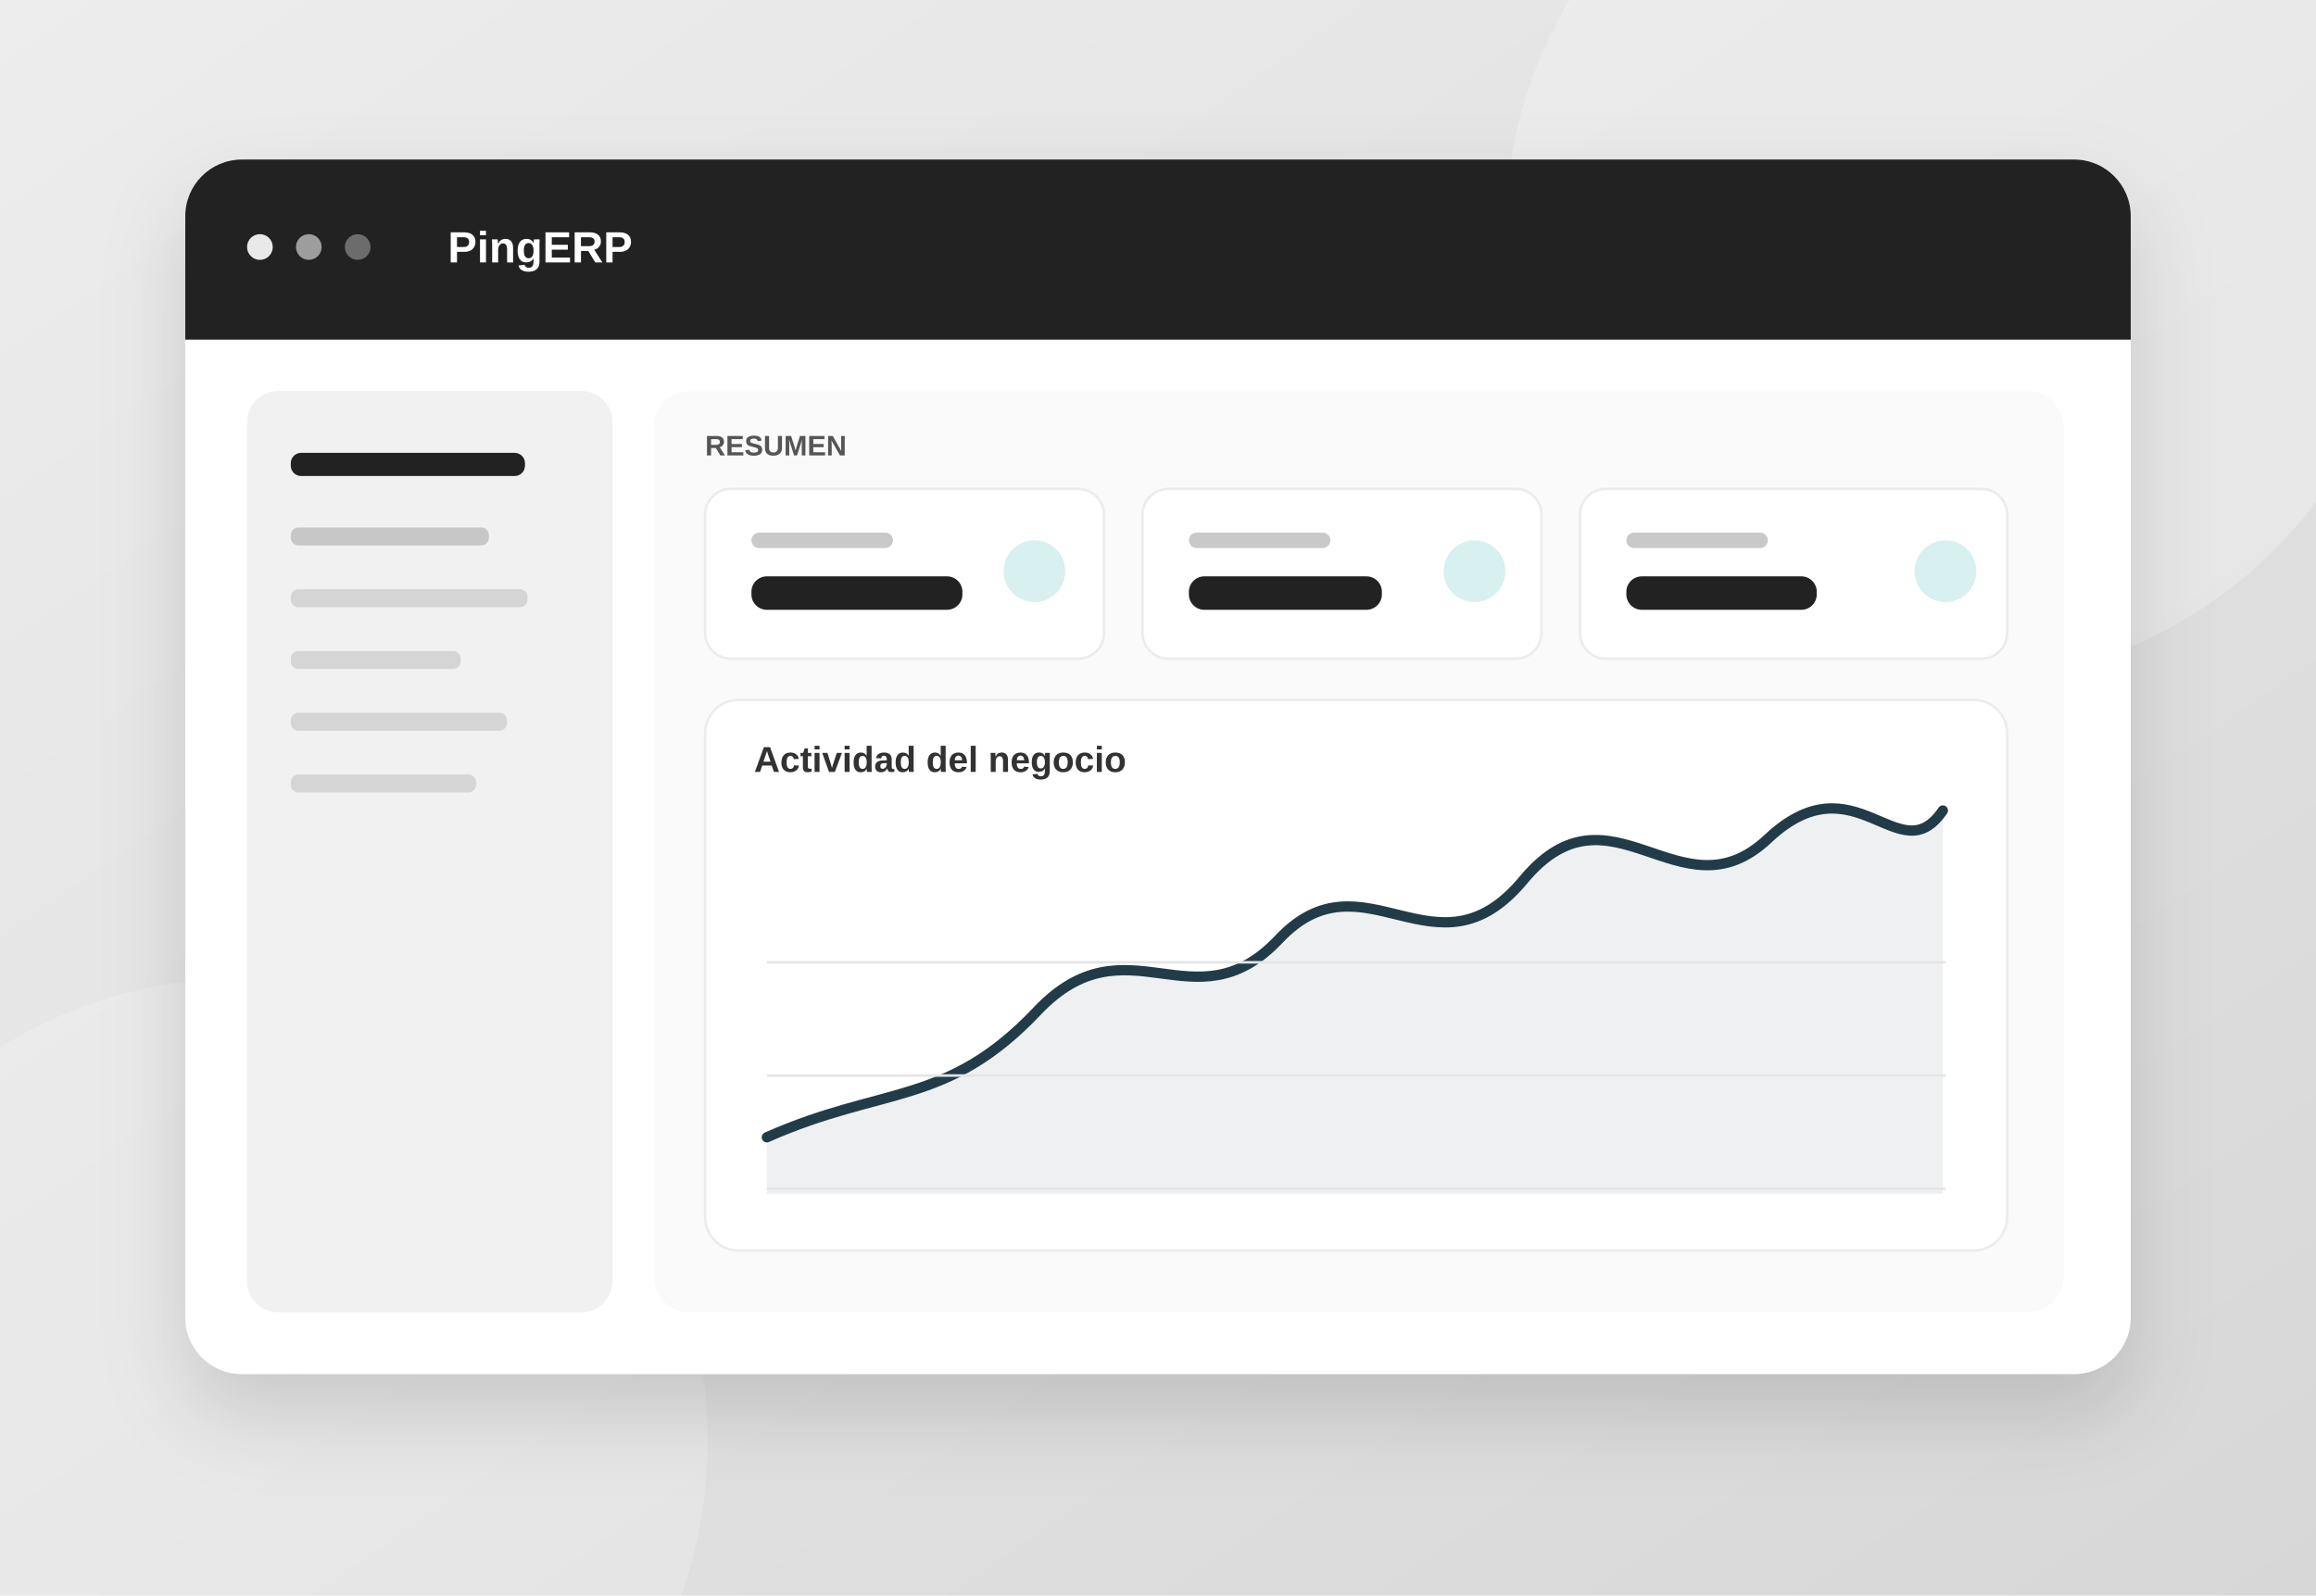
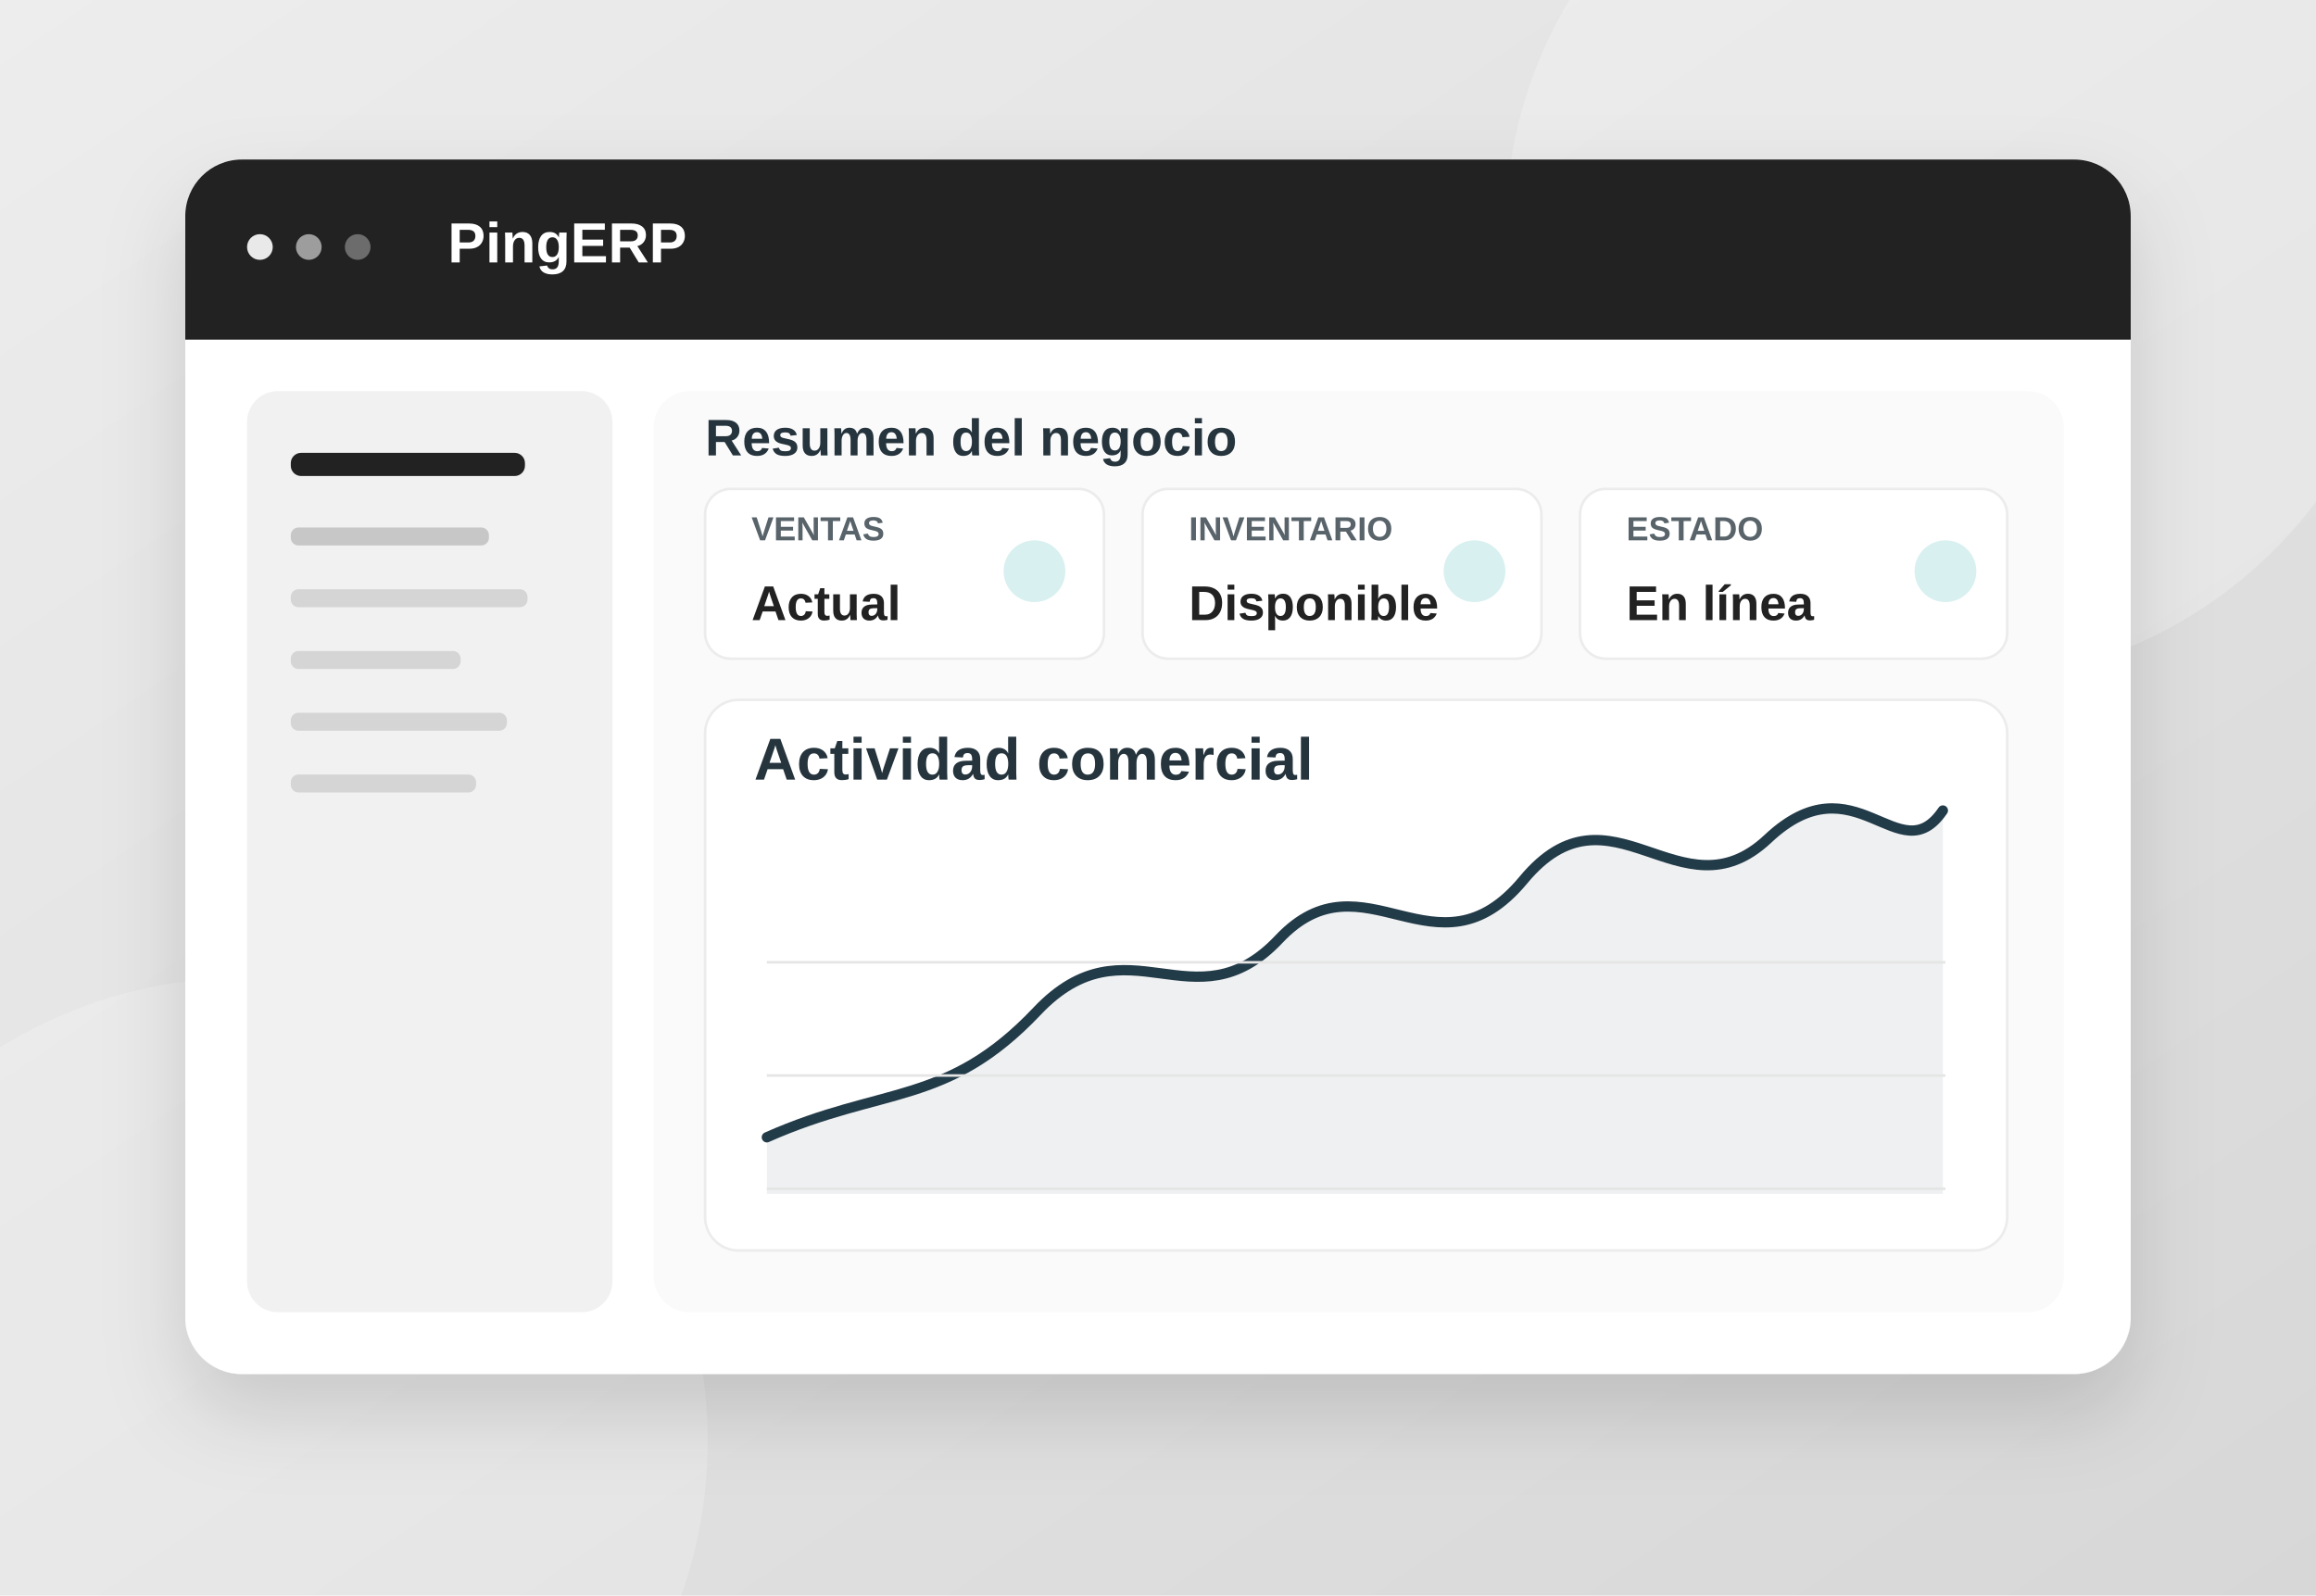
<svg xmlns="http://www.w3.org/2000/svg" viewBox="0 0 900 620" role="img" aria-label="PingERP">
  <defs>
    <linearGradient id="bg" x1="0" y1="0" x2="1" y2="1">
      <stop stop-color="#ededed" />
      <stop offset="1" stop-color="#d7d7d7" />
    </linearGradient>
    <linearGradient id="teal" x1="0" y1="0" x2="1" y2="1">
      <stop stop-color="#69d4d0" />
      <stop offset="1" stop-color="#2fa9a7" />
    </linearGradient>
    <filter id="shadow" x="-20%" y="-20%" width="150%" height="160%">
      <feDropShadow dx="0" dy="15" stdDeviation="16" flood-color="#151515" flood-opacity=".14" />
    </filter>
  </defs>
  <rect width="900" height="620" fill="url(#bg)" />
  <circle cx="760" cy="90" r="175" fill="#fff" opacity=".24" />
  <circle cx="95" cy="560" r="180" fill="#fff" opacity=".2" />
  <g filter="url(#shadow)">
    <rect x="72" y="62" width="756" height="472" rx="22" fill="#fff" />
    <path d="M94 62h712a22 22 0 0 1 22 22v48H72V84a22 22 0 0 1 22-22" fill="#202020" />
    <circle cx="101" cy="96" r="5" fill="#fff" opacity=".9" />
    <circle cx="120" cy="96" r="5" fill="#fff" opacity=".56" />
    <circle cx="139" cy="96" r="5" fill="#fff" opacity=".34" />
-     <text x="174" y="102" fill="#fff" font-family="Arial,sans-serif" font-size="17" font-weight="700">PingERP</text>
+     <text x="174" y="102" fill="#fff" font-family="Arial,sans-serif" font-size="22" font-weight="700">PingERP</text>
    <rect x="96" y="152" width="142" height="358" rx="12" fill="#f1f1f1" />
    <rect x="113" y="176" width="91" height="9" rx="4" fill="#202020" />
    <rect x="113" y="205" width="77" height="7" rx="3" fill="#c7c7c7" />
    <rect x="113" y="229" width="92" height="7" rx="3" fill="#d5d5d5" />
    <rect x="113" y="253" width="66" height="7" rx="3" fill="#d5d5d5" />
    <rect x="113" y="277" width="84" height="7" rx="3" fill="#d5d5d5" />
    <rect x="113" y="301" width="72" height="7" rx="3" fill="#d5d5d5" />
    <rect x="254" y="152" width="548" height="358" rx="14" fill="#fafafa" />
-     <text x="274" y="177" fill="#555" font-family="Arial,sans-serif" font-size="11" font-weight="700">RESUMEN</text>
+     <text x="274" y="177" fill="#26343d" font-family="Arial,sans-serif" font-size="20" font-weight="700">Resumen del negocio</text>
    <rect x="274" y="190" width="155" height="66" rx="10" fill="#fff" stroke="#ececec" />
    <rect x="444" y="190" width="155" height="66" rx="10" fill="#fff" stroke="#ececec" />
    <rect x="614" y="190" width="166" height="66" rx="10" fill="#fff" stroke="#ececec" />
-     <rect x="292" y="207" width="55" height="6" rx="3" fill="#c9c9c9" />
-     <rect x="292" y="224" width="82" height="13" rx="6" fill="#242424" />
+     <text x="292" y="210" fill="#59636b" font-family="Arial,sans-serif" font-size="13" font-weight="700">VENTAS</text>
+     <text x="292" y="241" fill="#202020" font-family="Arial,sans-serif" font-size="19" font-weight="700">Actual</text>
    <circle cx="402" cy="222" r="12" fill="#d8f0ef" />
    <circle cx="573" cy="222" r="12" fill="#d8f0ef" />
    <circle cx="756" cy="222" r="12" fill="#d8f0ef" />
-     <rect x="462" y="207" width="55" height="6" rx="3" fill="#c9c9c9" />
-     <rect x="462" y="224" width="75" height="13" rx="6" fill="#242424" />
-     <rect x="632" y="207" width="55" height="6" rx="3" fill="#c9c9c9" />
-     <rect x="632" y="224" width="74" height="13" rx="6" fill="#242424" />
+     <text x="462" y="210" fill="#59636b" font-family="Arial,sans-serif" font-size="13" font-weight="700">INVENTARIO</text>
+     <text x="462" y="241" fill="#202020" font-family="Arial,sans-serif" font-size="19" font-weight="700">Disponible</text>
+     <text x="632" y="210" fill="#59636b" font-family="Arial,sans-serif" font-size="13" font-weight="700">ESTADO</text>
+     <text x="632" y="241" fill="#202020" font-family="Arial,sans-serif" font-size="19" font-weight="700">En línea</text>
    <rect x="274" y="272" width="506" height="214" rx="13" fill="#fff" stroke="#ececec" />
-     <text x="293" y="300" fill="#333" font-family="Arial,sans-serif" font-size="14" font-weight="700">Actividad del negocio</text>
+     <text x="293" y="303" fill="#26343d" font-family="Arial,sans-serif" font-size="23" font-weight="700">Actividad comercial</text>
    <path d="M298 442 C343 422 368 430 403 393 S464 400 497 365 S558 383 592 342 S653 358 687 326 S738 340 755 315" fill="none" stroke="#243b48" stroke-width="4" stroke-linecap="round" />
    <path d="M298 442 C343 422 368 430 403 393 S464 400 497 365 S558 383 592 342 S653 358 687 326 S738 340 755 315 L755 464 L298 464Z" fill="#213b48" opacity=".08" />
    <path d="M298 462H756M298 418H756M298 374H756" stroke="#e5e5e5" />
  </g>
</svg>
